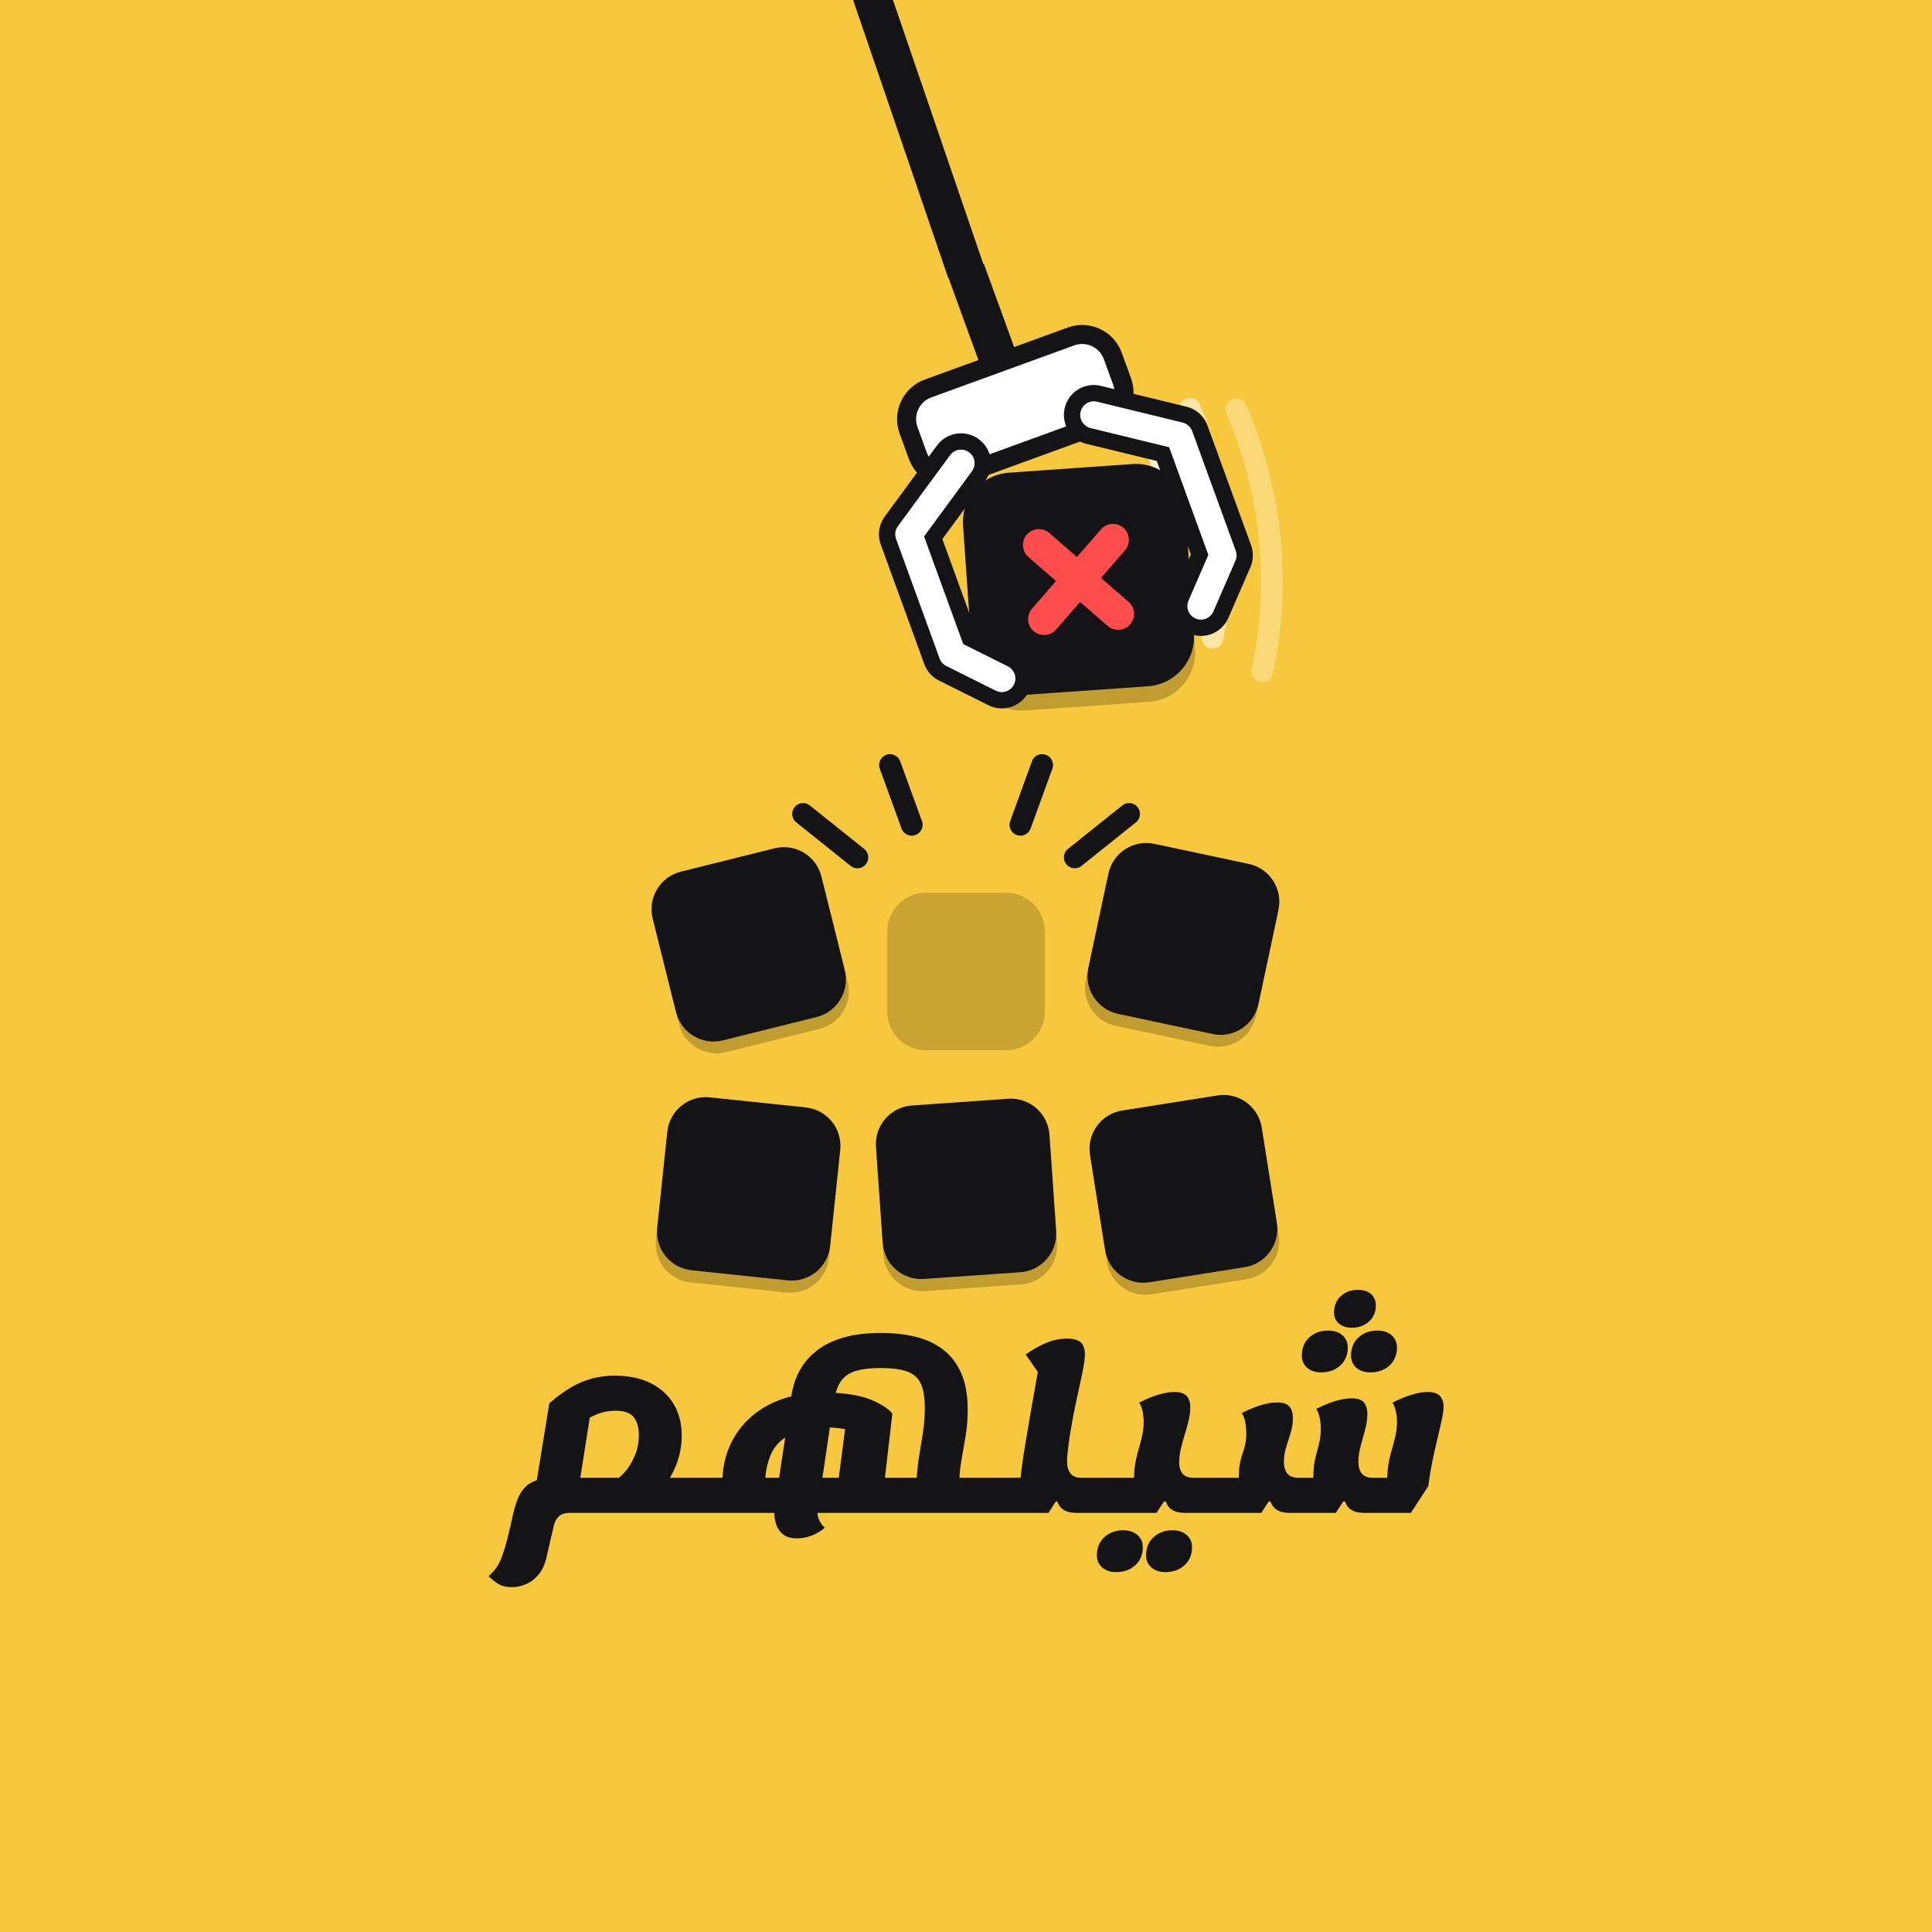
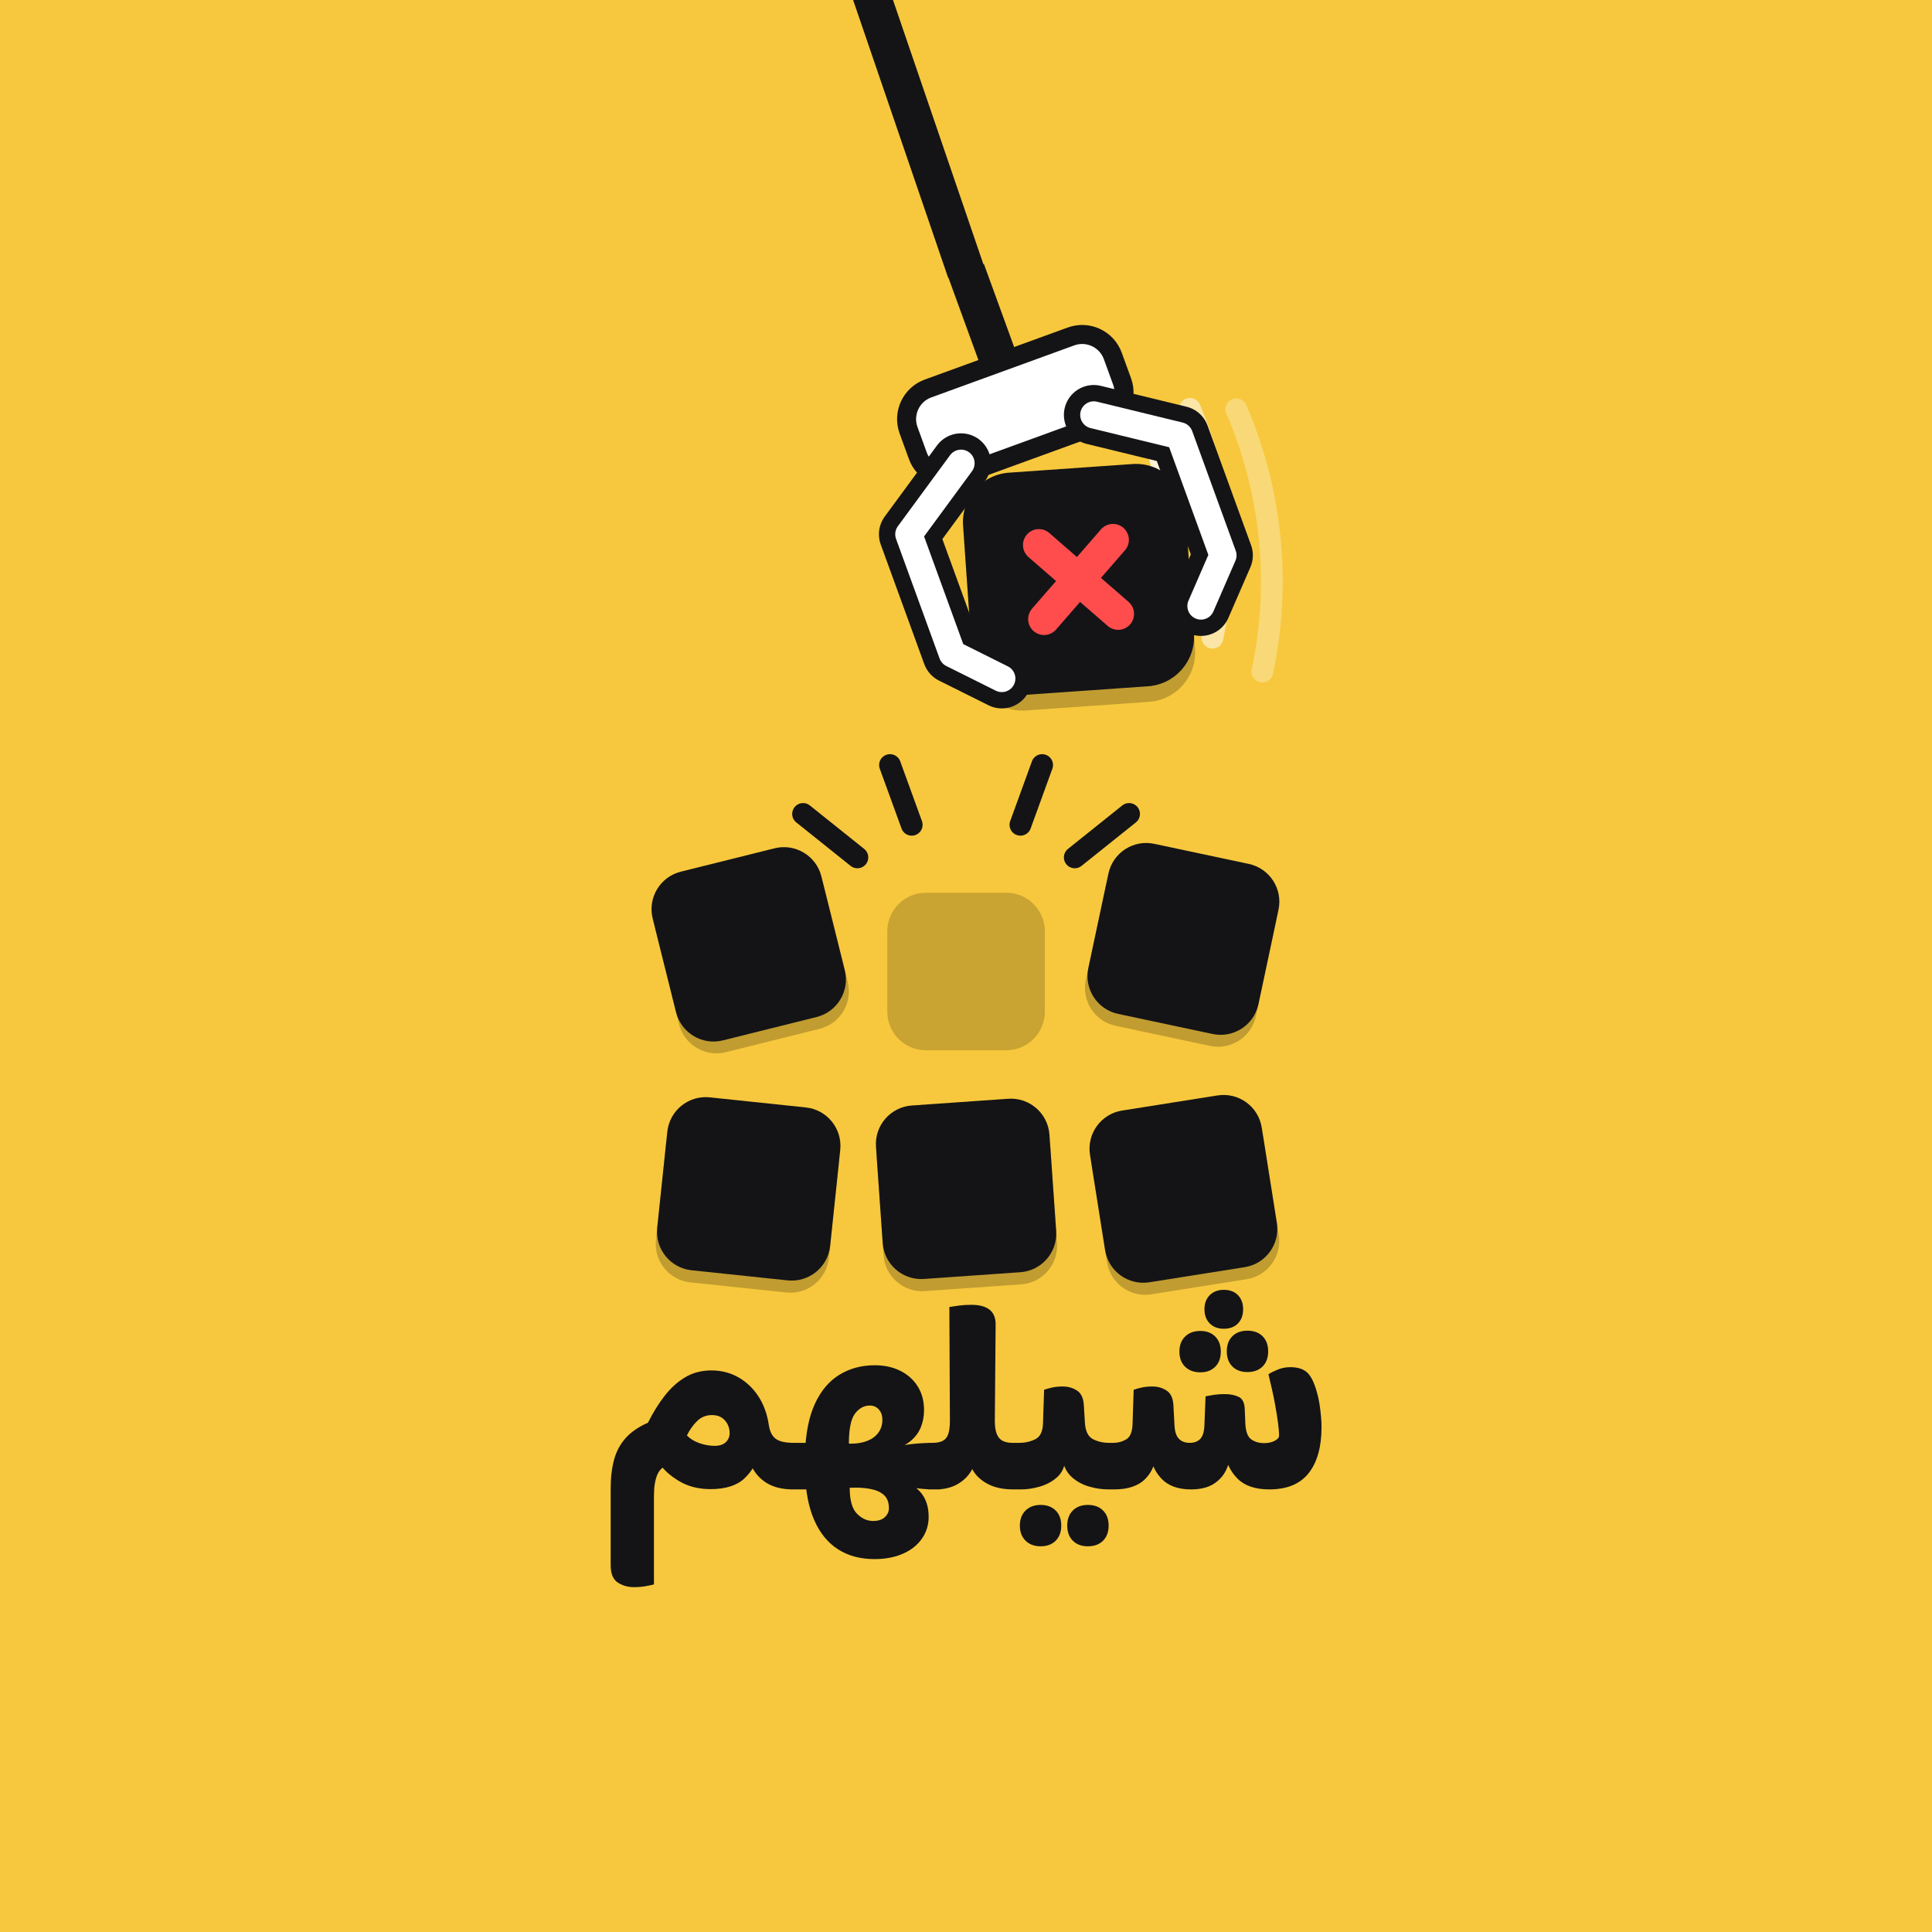
<svg xmlns="http://www.w3.org/2000/svg" viewBox="0 0 512 512">
  <rect width="512" height="512" fill="#f7c83d" />
  <path d="M256 72L230 -4" stroke="#141417" stroke-width="10" />
  <g transform="translate(71.7 71.7) scale(.72)">
    <g transform="translate(176 248) rotate(-14)" opacity="1">
      <rect x="-32" y="-27.52" width="64" height="64" rx="14.222" fill="#000" opacity=".22" />
      <rect x="-32" y="-32" width="64" height="64" rx="14.222" fill="#141417" />
    </g>
    <rect x="227" y="229" width="58" height="58" rx="14.222" fill="#000" opacity=".18" />
    <g transform="translate(336 246) rotate(12)" opacity="1">
      <rect x="-32" y="-27.52" width="64" height="64" rx="14.222" fill="#000" opacity=".22" />
      <rect x="-32" y="-32" width="64" height="64" rx="14.222" fill="#141417" />
    </g>
    <g transform="translate(176 338) rotate(6)" opacity="1">
      <rect x="-32" y="-27.52" width="64" height="64" rx="14.222" fill="#000" opacity=".22" />
      <rect x="-32" y="-32" width="64" height="64" rx="14.222" fill="#141417" />
    </g>
    <g transform="translate(256 338) rotate(-4)" opacity="1">
      <rect x="-32" y="-27.52" width="64" height="64" rx="14.222" fill="#000" opacity=".22" />
      <rect x="-32" y="-32" width="64" height="64" rx="14.222" fill="#141417" />
    </g>
    <g transform="translate(336 338) rotate(-9)" opacity="1">
      <rect x="-32" y="-27.52" width="64" height="64" rx="14.222" fill="#000" opacity=".22" />
      <rect x="-32" y="-32" width="64" height="64" rx="14.222" fill="#141417" />
    </g>
    <path d="M216 216L196 200" stroke="#141417" stroke-width="8" stroke-linecap="round" />
    <path d="M236 204L228 182" stroke="#141417" stroke-width="8" stroke-linecap="round" />
    <path d="M276 204L284 182" stroke="#141417" stroke-width="8" stroke-linecap="round" />
    <path d="M296 216L316 200" stroke="#141417" stroke-width="8" stroke-linecap="round" />
    <g transform="rotate(-20 256 0)">
      <path d="M300 70a 120 120 0 0 1 -18 70" fill="none" stroke="#ffffff" stroke-width="8" stroke-linecap="round" opacity="0.8" />
      <path d="M316 76a 140 140 0 0 1 -21 82" fill="none" stroke="#ffffff" stroke-width="8" stroke-linecap="round" opacity="0.55" />
      <path d="M332 82a 160 160 0 0 1 -24 94" fill="none" stroke="#ffffff" stroke-width="8" stroke-linecap="round" opacity="0.3" />
      <path d="M256 0v40" stroke="#141417" stroke-width="14" />
      <g transform="translate(256 121) rotate(16)" opacity="1">
        <rect x="-41" y="-35.26" width="82" height="82" rx="18.222" fill="#000" opacity=".22" />
        <rect x="-41" y="-41" width="82" height="82" rx="18.222" fill="#141417" />
        <path d="M-13.667 -13.667l27.333 27.333M13.667 -13.667l-27.333 27.333" fill="none" stroke="#ff4d4d" stroke-width="11.714" stroke-linecap="round" stroke-linejoin="round" />
      </g>
      <rect x="216" y="36" width="80" height="34" rx="12" fill="#ffffff" stroke="#141417" stroke-width="7" />
      <path d="M230 66L203 84L203 130.84L217 145.6" fill="none" stroke="#141417" stroke-width="22" stroke-linecap="round" stroke-linejoin="round" />
      <path d="M230 66L203 84L203 130.84L217 145.6" fill="none" stroke="#ffffff" stroke-width="10" stroke-linecap="round" stroke-linejoin="round" />
      <path d="M282 66L309 84L309 130.84L295 145.6" fill="none" stroke="#141417" stroke-width="22" stroke-linecap="round" stroke-linejoin="round" />
      <path d="M282 66L309 84L309 130.84L295 145.6" fill="none" stroke="#ffffff" stroke-width="10" stroke-linecap="round" stroke-linejoin="round" />
    </g>
-     <path transform="translate(261.0503 455.2517) scale(0.8016403)" fill="#141417" d="M-161.95 2.5 -156.75 -13.6H-129.35L-131.95 2.5ZM-214.75 36.6Q-219.05 36.6 -221.55 34.85Q-224.05 33.1 -225.55 31.6Q-225.05 31.1 -223.9 30.0Q-222.75 28.9 -221.3 26.6Q-219.85 24.3 -218.55 20.1Q-217.75 17.7 -216.9 14.3Q-216.05 10.9 -215.3 7.7Q-214.55 4.5 -214.25 2.9Q-213.05 -2.3 -211.35 -5.65Q-209.65 -9.0 -206.85 -10.85Q-204.05 -12.7 -199.75 -13.4L-204.45 -6.0L-197.65 -47.8Q-192.65 -52.2 -187.9 -55.0Q-183.15 -57.8 -178.15 -59.15Q-173.15 -60.5 -167.55 -60.5Q-158.15 -60.5 -151.3 -57.15Q-144.45 -53.8 -140.65 -47.6Q-136.85 -41.4 -136.85 -32.9Q-136.85 -26.2 -139.3 -19.75Q-141.75 -13.3 -146.55 -7.6Q-151.35 -1.9 -158.35 2.5H-188.35Q-191.55 2.5 -193.35 4.2Q-195.15 5.9 -195.75 9.1L-198.95 22.9Q-200.05 27.8 -202.55 30.8Q-205.05 33.8 -208.25 35.2Q-211.45 36.6 -214.75 36.6ZM-184.45 -7.1 -190.05 -13.6H-159.05L-167.75 -12.3Q-165.85 -13.1 -163.2 -16.0Q-160.55 -18.9 -158.55 -23.4Q-156.55 -27.9 -156.55 -33.4Q-156.55 -38.3 -158.85 -41.35Q-161.15 -44.4 -167.25 -44.4Q-171.75 -44.4 -175.7 -42.8Q-179.65 -41.2 -182.05 -39.2L-178.05 -47.7ZM-131.95 2.5 -129.35 -13.6Q-127.55 -13.6 -127.2 -11.45Q-126.85 -9.3 -127.45 -5.5Q-128.05 -1.8 -129.1 0.35Q-130.15 2.5 -131.95 2.5ZM-18.55 2.5 -16.05 -13.6H4.65L2.05 2.5ZM-83.85 14.2Q-88.05 14.2 -90.3 12.4Q-92.55 10.6 -93.45 7.9Q-94.35 5.2 -94.35 2.5H-131.85L-129.25 -13.6H-118.15Q-117.75 -22.4 -114.0 -29.95Q-110.25 -37.5 -103.3 -43.0Q-96.35 -48.5 -86.55 -51.0Q-86.25 -53.2 -85.25 -56.8Q-84.25 -60.4 -81.8 -64.4Q-79.35 -68.4 -74.85 -72.0Q-70.35 -75.6 -63.1 -77.85Q-55.85 -80.1 -45.15 -80.1Q-36.55 -80.1 -29.3 -78.3Q-22.05 -76.5 -16.75 -72.4Q-11.45 -68.3 -8.5 -61.55Q-5.55 -54.8 -5.55 -44.9Q-5.55 -38.6 -6.5 -32.85Q-7.45 -27.1 -8.45 -21.5Q-9.45 -15.9 -9.45 -9.9L-17.55 2.5H-74.55Q-74.45 4.3 -73.6 6.1Q-72.75 7.9 -71.15 9.3Q-73.75 11.6 -77.1 12.9Q-80.45 14.2 -83.85 14.2ZM-98.45 -13.6H-92.15L-89.35 -32.1Q-94.25 -28.7 -96.2 -23.7Q-98.15 -18.7 -98.45 -13.6ZM-72.25 -13.6H-64.75L-61.85 -35.9Q-63.15 -36.2 -64.95 -36.4Q-66.75 -36.6 -68.85 -36.7ZM-43.55 -13.6H-28.95Q-28.55 -19.6 -27.65 -24.85Q-26.75 -30.1 -26.0 -35.15Q-25.25 -40.2 -25.25 -45.7Q-25.25 -52.9 -27.1 -56.85Q-28.95 -60.8 -33.35 -62.4Q-37.75 -64.0 -45.45 -64.0Q-51.95 -64.0 -56.1 -62.9Q-60.25 -61.8 -62.6 -59.35Q-64.95 -56.9 -66.15 -52.6Q-55.35 -51.9 -49 -49.05Q-42.65 -46.2 -40.15 -43.1ZM-131.85 2.5Q-133.65 2.5 -134.0 0.3Q-134.35 -1.9 -133.75 -5.6Q-133.15 -9.3 -132.1 -11.45Q-131.05 -13.6 -129.25 -13.6ZM2.05 2.5 4.65 -13.6Q6.45 -13.6 6.8 -11.45Q7.15 -9.3 6.55 -5.5Q5.95 -1.8 4.9 0.35Q3.85 2.5 2.05 2.5ZM44.25 2.5Q39.35 2.5 37.1 -0.05Q34.85 -2.6 34.85 -7.8L42.15 -2.7H28.65L40.75 -28.8Q40.45 -26.5 40.25 -24.55Q40.05 -22.6 40.05 -21.0Q40.05 -17.6 41.65 -15.6Q43.25 -13.6 46.65 -13.6H58.75L56.15 2.5ZM2.15 2.5 4.75 -13.6H25.35L18.65 -11.5Q18.65 -13.7 19.3 -18.55Q19.95 -23.4 21.0 -29.7Q22.05 -36.0 23.2 -42.7Q24.35 -49.4 25.45 -55.45Q26.55 -61.5 27.25 -65.7L30.45 -56.8L21.05 -70.2Q25.35 -73.3 30.15 -75.4Q34.95 -77.5 40.15 -77.5Q44.55 -77.5 46.4 -75.75Q48.25 -74.0 48.25 -70.4Q48.25 -68.0 47.6 -64.45Q46.95 -60.9 45.95 -56.45Q44.95 -52.0 43.85 -46.7Q42.75 -41.4 41.75 -35.5Q40.75 -29.6 40.1 -23.15Q39.45 -16.7 39.45 -9.8L31.55 2.5ZM2.15 2.5Q0.35 2.5 4.440892098500626e-16 0.3Q-0.35 -1.9 0.25 -5.6Q0.85 -9.3 1.9 -11.45Q2.95 -13.6 4.75 -13.6ZM56.15 2.5 58.75 -13.6Q60.55 -13.6 60.9 -11.45Q61.25 -9.3 60.65 -5.5Q60.05 -1.8 59.0 0.35Q57.95 2.5 56.15 2.5ZM56.25 2.5 58.85 -13.6H77.45L70.85 -7.0V-13.8Q70.85 -17.0 71.3 -19.7Q71.75 -22.4 72.4 -24.8Q73.05 -27.2 73.7 -29.5Q74.35 -31.8 74.8 -34.15Q75.25 -36.5 75.25 -39.1Q75.25 -41.9 74.7 -44.35Q74.15 -46.8 73.15 -48.1Q77.55 -50.4 81.8 -51.7Q86.05 -53.0 89.45 -53.0Q93.35 -53.0 95.0 -51.15Q96.65 -49.3 96.65 -45.9Q96.65 -43.2 95.9 -40.0Q95.15 -36.8 94.1 -33.45Q93.05 -30.1 92.3 -26.85Q91.55 -23.6 91.55 -20.8Q91.55 -17.2 93.2 -15.4Q94.85 -13.6 98.25 -13.6H106.85L104.25 2.5H94.05Q89.15 2.5 86.9 -0.05Q84.65 -2.6 84.65 -7.8L89.45 -2.7H84.55L81.15 2.5ZM104.25 2.5 106.85 -13.6Q108.65 -13.6 109.0 -11.45Q109.35 -9.3 108.75 -5.5Q108.15 -1.8 107.1 0.35Q106.05 2.5 104.25 2.5ZM56.25 2.5Q54.45 2.5 54.1 0.3Q53.75 -1.9 54.35 -5.6Q54.95 -9.3 56.0 -11.45Q57.05 -13.6 58.85 -13.6ZM85.25 29.7Q81.15 29.7 78.75 27.55Q76.35 25.4 76.35 22.0Q76.35 16.8 79.8 13.65Q83.25 10.5 88.45 10.5Q92.55 10.5 95 12.65Q97.45 14.8 97.45 18.3Q97.45 23.4 94 26.55Q90.55 29.7 85.25 29.7ZM62.65 29.7Q58.55 29.7 56.15 27.55Q53.75 25.4 53.75 22.0Q53.75 16.8 57.2 13.65Q60.65 10.5 65.85 10.5Q69.95 10.5 72.4 12.65Q74.85 14.8 74.85 18.3Q74.85 23.4 71.4 26.55Q67.95 29.7 62.65 29.7ZM104.35 2.5 106.95 -13.6H125.55L118.95 -7.0V-13.8Q118.95 -17.7 119.45 -20.25Q119.95 -22.8 120.65 -24.75Q121.35 -26.7 121.85 -28.85Q122.35 -31.0 122.35 -34.1Q122.35 -37.1 121.8 -39.55Q121.25 -42.0 120.25 -43.3Q124.65 -45.6 128.9 -46.9Q133.15 -48.2 136.55 -48.2Q140.55 -48.2 142.15 -46.35Q143.75 -44.5 143.75 -41.0Q143.75 -37.6 142.75 -34.3Q141.75 -31.0 140.7 -27.75Q139.65 -24.5 139.65 -21.0Q139.65 -17.3 141.3 -15.45Q142.95 -13.6 146.35 -13.6H159.75L153.15 -7.0V-13.8Q153.15 -17.7 153.65 -20.55Q154.15 -23.4 154.85 -25.75Q155.55 -28.1 156.05 -30.5Q156.55 -32.9 156.55 -36.0Q156.55 -39.0 156.0 -41.45Q155.45 -43.9 154.45 -45.2Q158.85 -47.5 163.1 -48.8Q167.35 -50.1 170.75 -50.1Q174.75 -50.1 176.35 -48.25Q177.95 -46.4 177.95 -42.9Q177.95 -39.5 176.95 -35.75Q175.95 -32.0 174.9 -28.25Q173.85 -24.5 173.85 -21.0Q173.85 -17.3 175.5 -15.45Q177.15 -13.6 180.55 -13.6H192.95L187.15 -7.0V-13.8Q187.15 -17.0 187.6 -19.7Q188.05 -22.4 188.7 -24.8Q189.35 -27.2 190.0 -29.5Q190.65 -31.8 191.1 -34.15Q191.55 -36.5 191.55 -39.1Q191.55 -42.1 190.95 -44.5Q190.35 -46.9 189.45 -48.1Q193.95 -50.4 198.15 -51.7Q202.35 -53.0 205.55 -53.0Q209.65 -53.0 211.3 -51.15Q212.95 -49.3 212.95 -46.5Q212.95 -44.2 212.1 -40.15Q211.25 -36.1 210.0 -31.0Q208.75 -25.9 207.65 -20.4Q206.55 -14.9 205.95 -9.8L197.95 2.5H176.35Q171.45 2.5 169.2 -0.05Q166.95 -2.6 166.95 -7.8L171.75 -2.7H166.85L163.45 2.5H142.15Q137.25 2.5 135.0 -0.05Q132.75 -2.6 132.75 -7.8L137.55 -2.7H132.65L129.25 2.5ZM104.35 2.5Q102.55 2.5 102.2 0.3Q101.85 -1.9 102.45 -5.6Q103.05 -9.3 104.1 -11.45Q105.15 -13.6 106.95 -13.6ZM179.35 -62.0Q175.25 -62.0 172.85 -64.15Q170.45 -66.3 170.45 -69.7Q170.45 -74.9 173.9 -78.05Q177.35 -81.2 182.55 -81.2Q186.65 -81.2 189.1 -79.05Q191.55 -76.9 191.55 -73.4Q191.55 -68.3 188.1 -65.15Q184.65 -62.0 179.35 -62.0ZM156.75 -62.0Q152.65 -62.0 150.25 -64.15Q147.85 -66.3 147.85 -69.7Q147.85 -74.9 151.3 -78.05Q154.75 -81.2 159.95 -81.2Q164.05 -81.2 166.5 -79.05Q168.95 -76.9 168.95 -73.4Q168.95 -68.3 165.5 -65.15Q162.05 -62.0 156.75 -62.0ZM170.75 -82.5Q167.05 -82.5 164.85 -84.45Q162.65 -86.4 162.65 -89.5Q162.65 -94.2 165.8 -97.05Q168.95 -99.9 173.65 -99.9Q177.45 -99.9 179.65 -97.95Q181.85 -96 181.85 -92.8Q181.85 -88.2 178.7 -85.35Q175.55 -82.5 170.75 -82.5Z" />
+     <path transform="translate(122.98 448.62) scale(0.10021)" fill="#141417" d="M107 359Q74 359 48.0 342.0Q22 325 22 278V-2Q22 -63 34.5 -109.0Q47 -155 77.0 -188.5Q107 -222 159 -245Q187 -301 220.5 -344.0Q254 -387 296.0 -412.0Q338 -437 392 -437Q446 -437 490.5 -412.0Q535 -387 564.5 -342.0Q594 -297 603 -236Q608 -202 627.5 -186.5Q647 -171 695 -171H698V0H692Q635 0 597.5 -22.0Q560 -44 540.5 -83.5Q521 -123 516 -178L567 -138Q556 -81 514.0 -41.0Q472 -1 389 -1Q322 -1 272.5 -31.0Q223 -61 201 -96L242 -94Q206 -84 193.5 -54.5Q181 -25 181 22V349Q170 352 150.5 355.5Q131 359 107 359ZM404 -160Q431 -160 445.0 -173.5Q459 -187 459 -207Q459 -224 451.5 -239.0Q444 -254 430.0 -263.5Q416 -273 394 -273Q362 -273 339.5 -251.0Q317 -229 302 -198Q321 -179 349.0 -169.5Q377 -160 404 -160ZM698 0V-171Q708 -155 713.0 -134.0Q718 -113 718 -86Q718 -59 713.0 -37.0Q708 -15 698 0ZM991 256Q913 256 857.0 220.0Q801 184 770.0 113.5Q739 43 736 -60V-132Q739 -242 772.0 -314.0Q805 -386 862.0 -421.0Q919 -456 992 -456Q1045 -456 1086.0 -435.5Q1127 -415 1150.0 -378.0Q1173 -341 1173 -291Q1173 -258 1161.5 -229.0Q1150 -200 1124.5 -178.5Q1099 -157 1057 -145L1059 -46Q1126 -27 1158.0 8.0Q1190 43 1190 101Q1190 145 1165.5 180.5Q1141 216 1096.0 236.0Q1051 256 991 256ZM986 116Q1014 116 1029.0 102.0Q1044 88 1044 69Q1044 37 1025.5 20.5Q1007 4 974.5 -2.0Q942 -8 900 -6Q900 62 926.5 89.0Q953 116 986 116ZM682 0V-171H772L912 -115Q989 -138 1058.0 -154.5Q1127 -171 1212 -171H1232V0H1211Q1155 0 1106.0 -11.5Q1057 -23 1010.0 -39.0Q963 -55 912 -68L772 0ZM897 -168H906Q938 -168 964.0 -178.0Q990 -188 1005.0 -208.0Q1020 -228 1020 -256Q1020 -279 1007.0 -293.5Q994 -308 974 -308Q942 -308 919.5 -278.5Q897 -249 897 -168ZM1232 0V-171Q1242 -155 1247.0 -134.0Q1252 -113 1252 -86Q1252 -59 1247.0 -37.0Q1242 -15 1232 0ZM1188 0V-171H1205Q1229 -171 1243.0 -179.0Q1257 -187 1262.5 -205.0Q1268 -223 1268 -252L1266 -670Q1278 -672 1300.0 -675.0Q1322 -678 1346 -678Q1436 -678 1436 -607L1433 -252Q1433 -222 1440.0 -204.0Q1447 -186 1461.5 -178.5Q1476 -171 1497 -171H1513V0H1501Q1446 0 1409.0 -19.0Q1372 -38 1353.5 -68.5Q1335 -99 1334 -134L1365 -135Q1365 -100 1347.0 -69.0Q1329 -38 1295.5 -19.0Q1262 0 1216 0ZM1513 0V-171Q1523 -155 1528.0 -134.0Q1533 -113 1533 -86Q1533 -59 1528.0 -37.0Q1523 -15 1513 0ZM1497 0V-171H1523Q1555 -171 1582.0 -184.5Q1609 -198 1610 -244L1614 -366Q1629 -371 1645.0 -374.5Q1661 -378 1683 -378Q1712 -378 1735.0 -363.0Q1758 -348 1760 -308L1764 -244Q1767 -198 1793.5 -184.5Q1820 -171 1852 -171H1874V0H1850Q1815 0 1779.0 -10.5Q1743 -21 1716.5 -44.5Q1690 -68 1682 -107L1692 -108Q1688 -68 1661.5 -44.5Q1635 -21 1599.0 -10.5Q1563 0 1530 0ZM1874 0V-171Q1884 -155 1889.0 -134.0Q1894 -113 1894 -86Q1894 -59 1889.0 -37.0Q1884 -15 1874 0ZM1601 209Q1567 209 1546.0 188.5Q1525 168 1525 133Q1525 98 1546.0 77.5Q1567 57 1601 57Q1636 57 1656.5 77.5Q1677 98 1677 133Q1677 168 1656.5 188.5Q1636 209 1601 209ZM1775 209Q1740 209 1719.5 188.5Q1699 168 1699 133Q1699 98 1719.5 77.5Q1740 57 1775 57Q1810 57 1830.5 77.5Q1851 98 1851 133Q1851 168 1830.5 188.5Q1810 209 1775 209ZM2278 -350Q2307 -350 2328.5 -340.0Q2350 -330 2351 -294L2353 -244Q2355 -198 2374.5 -184.0Q2394 -170 2422 -170Q2445 -170 2461.0 -178.5Q2477 -187 2477 -197Q2477 -216 2473.0 -245.5Q2469 -275 2463.0 -308.5Q2457 -342 2450.0 -372.0Q2443 -402 2438 -423Q2450 -431 2472.0 -440.0Q2494 -449 2518 -449Q2558 -449 2579.5 -430.0Q2601 -411 2616 -357Q2622 -337 2625.5 -314.0Q2629 -291 2631.0 -269.0Q2633 -247 2633 -229Q2633 -120 2586.0 -60.0Q2539 0 2441 0Q2364 0 2324.5 -39.5Q2285 -79 2276 -140H2298Q2298 -104 2283.0 -72.0Q2268 -40 2236.5 -20.0Q2205 0 2153 0Q2082 0 2044.5 -40.0Q2007 -80 2005 -135L2023 -134Q2025 -80 1987.0 -40.0Q1949 0 1872 0H1858V-171H1869Q1894 -171 1916.0 -184.0Q1938 -197 1939 -243L1943 -366Q1958 -371 1974.0 -374.5Q1990 -378 2012 -378Q2041 -378 2064.0 -363.0Q2087 -348 2089 -308L2093 -234Q2095 -200 2109.5 -185.5Q2124 -171 2149 -171Q2174 -171 2188.0 -186.0Q2202 -201 2203 -239L2207 -342Q2222 -345 2239.0 -347.5Q2256 -350 2278 -350ZM2274 -590Q2242 -590 2222.5 -609.5Q2203 -629 2203 -662Q2203 -694 2222.5 -713.5Q2242 -733 2274 -733Q2307 -733 2326.0 -713.5Q2345 -694 2345 -662Q2345 -629 2326.0 -609.5Q2307 -590 2274 -590ZM2188 -430Q2153 -430 2132.0 -450.5Q2111 -471 2111 -506Q2111 -541 2132.0 -561.5Q2153 -582 2188 -582Q2222 -582 2242.5 -561.5Q2263 -541 2263 -506Q2263 -471 2242.5 -450.5Q2222 -430 2188 -430ZM2361 -431Q2326 -431 2305.5 -451.5Q2285 -472 2285 -507Q2285 -542 2305.5 -562.5Q2326 -583 2361 -583Q2396 -583 2416.5 -562.5Q2437 -542 2437 -507Q2437 -472 2416.5 -451.5Q2396 -431 2361 -431Z" />
  </g>
</svg>
